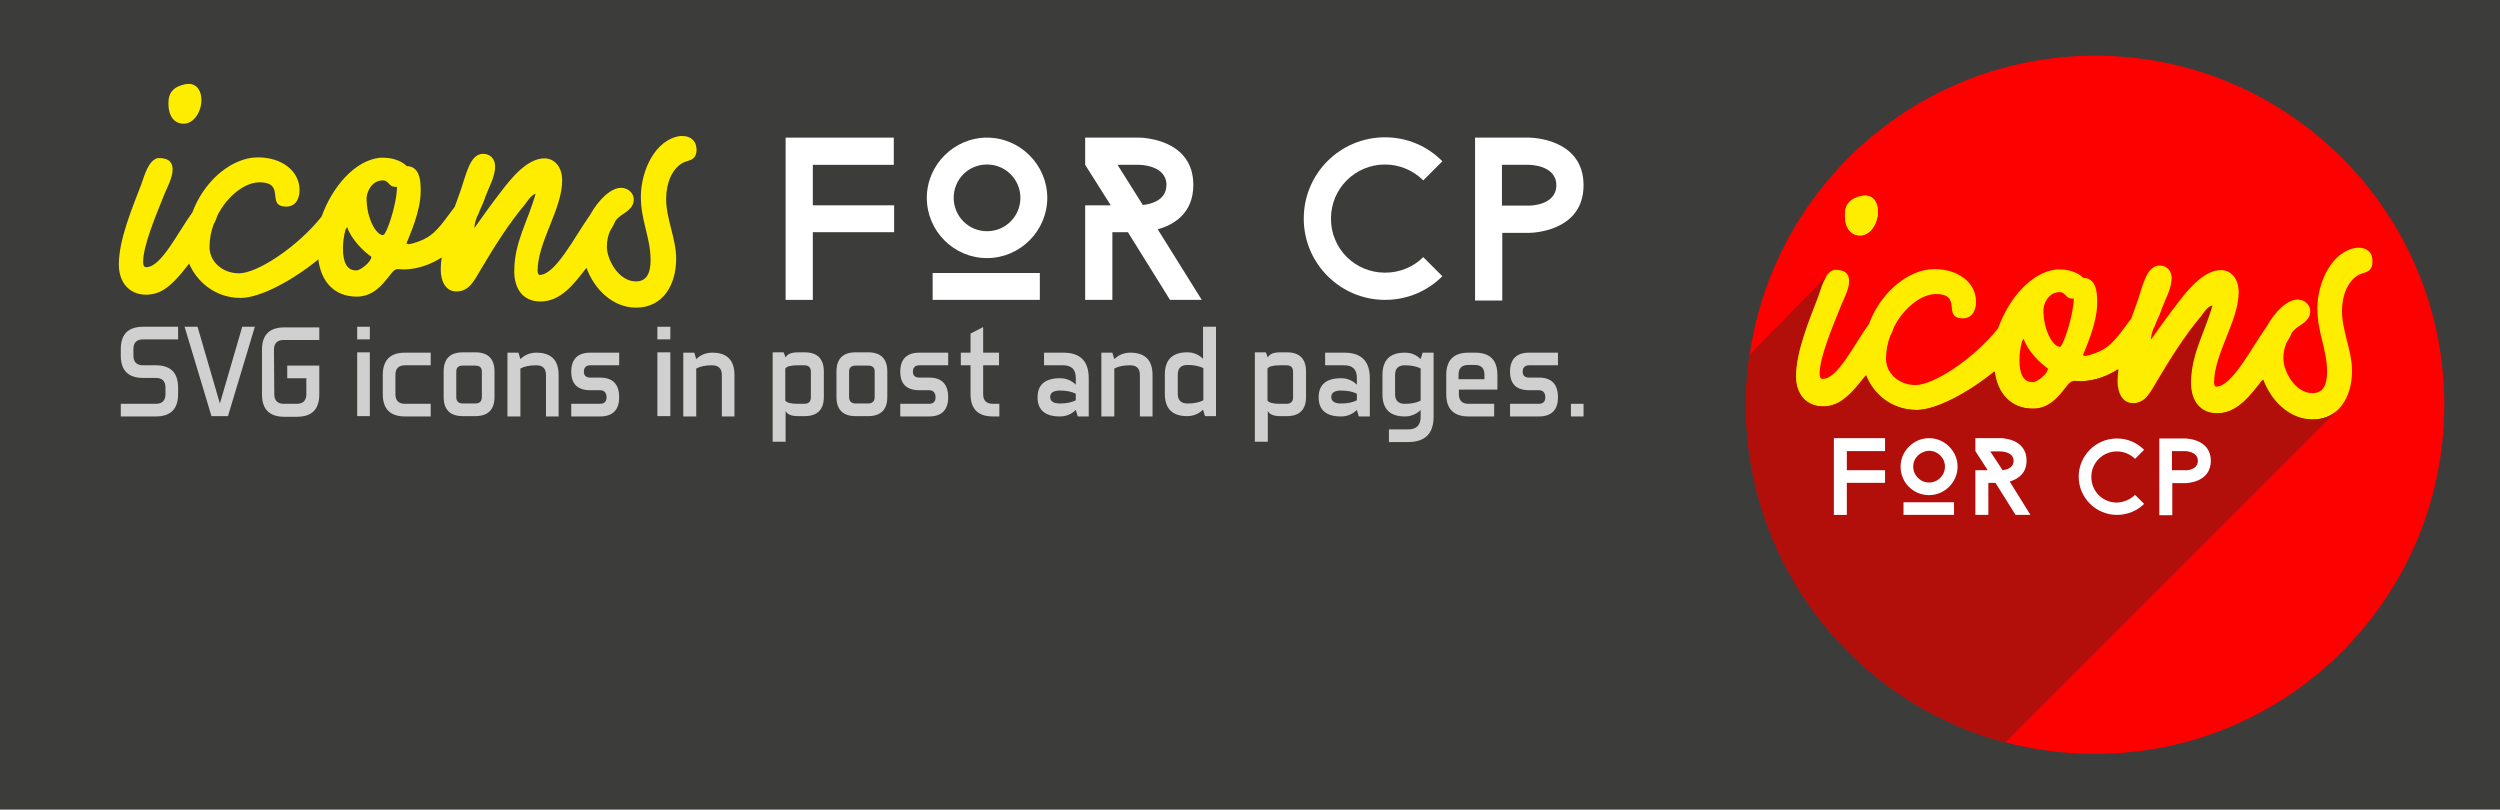
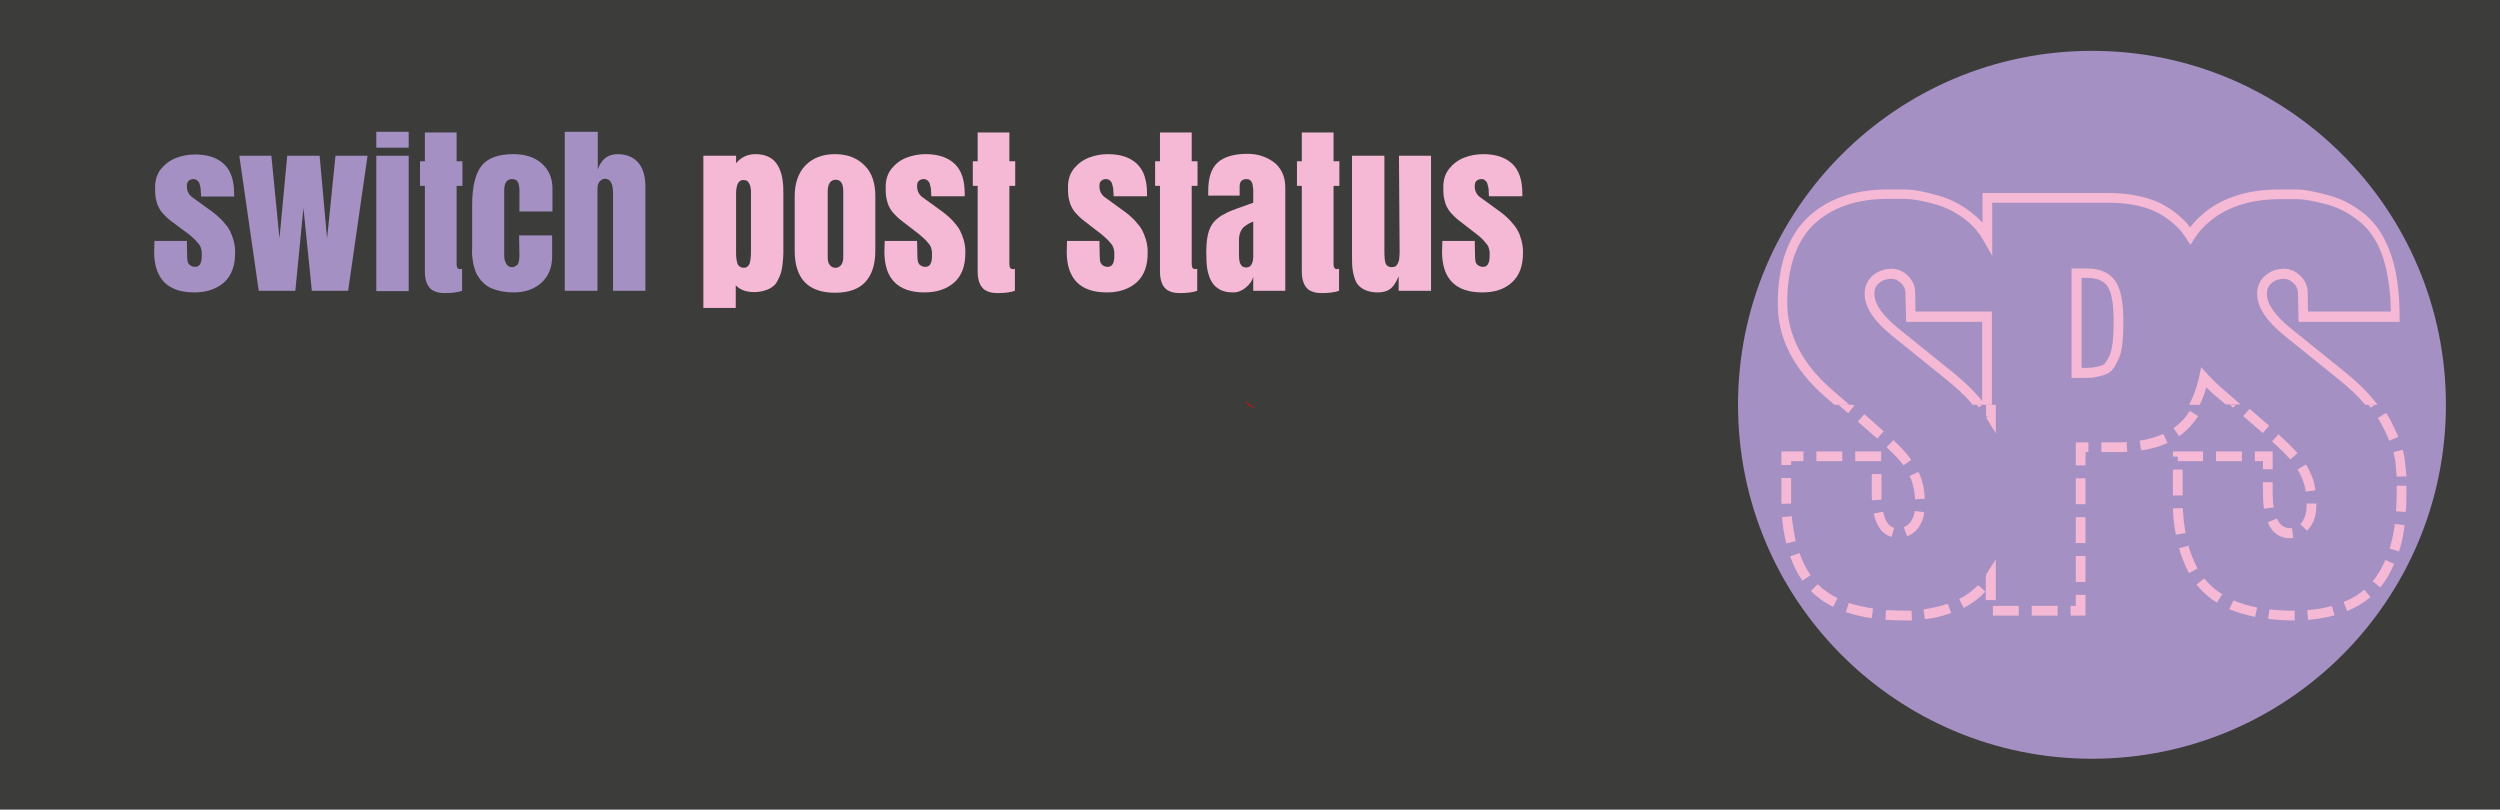
<svg xmlns="http://www.w3.org/2000/svg" version="1.1" id="Livello_1" x="0px" y="0px" viewBox="0 0 772 250" style="enable-background:new 0 0 772 250;" xml:space="preserve">
  <style type="text/css">
	.st0{fill:#3C3C3B;}
- 	.st1{fill:#FD0000;}
- 	.st2{fill:#FFED00;}
- 	.st3{fill:none;}
- 	.st4{fill:#B20F0B;}
- 	.st5{fill:#FFFFFF;}
- 	.st6{fill:#D0D0D0;}
+ 	.st1{fill:none;}
+ 	.st2{fill:#FD0000;}
+ 	.st3{fill:#A590C3;}
+ 	.st4{fill:#F5B9D5;}
</style>
-   <rect class="st0" width="772" height="250" />
-   <circle class="st1" cx="647" cy="125" r="107.8" />
+   <rect y="0" class="st0" width="772" height="250" />
+   <path class="st1" d="M638.8,118.7l1.6-1.1C639.8,117.6,639.3,118.1,638.8,118.7z" />
+   <path class="st2" d="M587.6,117.8l-3.1-2.4C585.3,116.4,586.3,117.2,587.6,117.8z" />
+   <circle class="st3" cx="646" cy="125" r="109.3" />
+   <path class="st1" d="M385.2,125.6l1.6-1.1C386.3,124.5,385.8,125,385.2,125.6z" />
+   <path class="st2" d="M387.5,126.2l-3.1-2.5C385.2,124.8,386.4,125.8,387.5,126.2z" />
  <g>
-     <path class="st2" d="M574.4,72.7c3.3,0,5.5-3.9,5.5-7.3c0-2.6-1.2-5-4-5c-0.2,0-0.7,0.1-1,0.1c-3.6,0.8-5.2,2.5-5.2,6   C569.7,70.2,571.4,72.7,574.4,72.7z" />
-     <path class="st2" d="M728.4,76.5c-0.1,0-0.3,0-0.6,0c-7.7,1-12.2,10.6-12.2,18.8c0,7.4,3,12.6,3,19.5c0,3.7-1,6.6-4.5,6.6   c-5.5,0-9-6.9-9-10.7c0-1.7,0.3-3.2,0.9-4.7c0.7-1.2,1.3-2.2,1.7-3.2c0.3-0.5,0.8-1,1.3-1.4c1.4-1.2,4.4-2.3,4.4-5.3   c0-2.2-2-3.6-3.9-3.6c-3.2,0-7,3.7-9.6,8.4c-5,7.1-10.7,18.5-15.6,18.5c-0.3,0-0.6-0.6-0.6-1.2c0-9,7.6-19.1,7.6-28   c0-4.1-2.3-6.8-5.5-6.8c-5.3,0-10.3,6.2-13.4,10.3c-2.8,3.6-5.5,7.4-8.2,11.2c0-0.9,0.3-2.2,0.8-3.5c0.5-0.8,0.7-1.5,0.8-1.8   c0.7-1.5,1.4-3.1,1.8-4.4c0.9-2.5,3-6.1,3-9.3c0-2.6-1.8-3.9-3.7-3.9c-4.3,0-5.3,6.9-7.3,12.3c-0.5,1.3-0.9,2.6-1.5,4.1   c-2.4,3-5.3,7.9-9,9.7c-0.3,0.3-3.9,1.8-5.3,1.8c-0.2,0-0.3-0.1-0.6-0.2c1-2.6,4.4-9.9,4.4-16.1c0-2,0.2-7.8-4.3-7.8   c0,0-2.2-2.6-7.4-2.6c-0.2,0-0.7,0-0.9,0c-7.8,0.9-14.7,9-18,18.2c-7.4,9.3-19.8,17.5-25.5,17.5c-5.1,0-9.1-3.6-9.1-8.1   c0-2.5,0.5-5,1.3-7.1c0.6-1,0.9-2,1.2-2.8c3.1-6,8.5-10.1,12.9-10.1c8.4,0,1.8,7.5,8.3,7.5c2.8,0,4.1-2.3,4.1-5.1   c0-6-5.6-10.1-12.8-10.1c-0.6,0-1.2,0.1-1.8,0.1c-7.6,1-15.1,7.8-18.5,16.9c-4.4,6-9.6,16.9-14.2,16.9c-0.8,0-1-0.6-1-1.6   c0-5.1,3.9-14.3,6.8-21.5c0.7-1.6,2.3-4.7,2.3-7c0-3-2-3.6-4.5-3.6c-3,0.7-4.1,5.2-5.2,8.2c-2.8,7.3-6.9,17-6.9,24.7   c0,5.6,3.3,9.3,8.4,9.3c4,0,6.5-2,8.9-4.4c1.3-1.3,2.8-3.1,4.4-5.2c2.1,5.5,7.6,10.7,15.7,10.7c6.1,0,16.2-5.5,24-11.9   c0.8,6.6,4.7,11.5,11.9,11.5c7.6,0,10.3-8.5,12.4-8.5c0.6,0,1.5,0.1,2.3,0.1c4.3-0.1,8.2-1.6,11.5-3.7c-0.2,1.3-0.3,2.5-0.3,3.7   c0,3.9,1.7,6.8,4.8,6.8c4,0,5.5-3.3,7.7-7c4.4-7.4,8.5-13.9,13.6-20c0.9-1.2,1.7-2.6,3.2-3.2c-2.3,8.4-6.6,14.9-6.6,24   c0,5.3,2.6,9.3,8.1,9.3c6.5,0,10.6-5.8,14.2-10.4c2.4,6.6,8.1,12.3,15.3,12.3c8.3,0,12.4-7,12.4-15.1c0-6.2-3.1-12.4-3.1-18.4   c0-5,1.8-9.3,5.1-11.2c1.7-0.9,4.3-0.6,4.3-4.1C732.7,77.7,730.7,76.5,728.4,76.5z M627.9,118c-0.1,0-0.2,0-0.3,0   c-3.1,0-4-3.2-4-6.7c0-2.1,0.3-4.1,0.8-5.9c0.1-0.2,0.3-0.5,0.5-0.8c1.2,3.7,5,7.5,7.5,9.2C632.3,115.6,629,117.9,627.9,118z    M636.1,107.1c-2.2,0-5.1-5.2-5.1-11.4c0-1.4,1.2-5.5,5.1-5.5c0.1,0,0.1,0,0.2,0c1.5,0.2,1.7,2,3.5,2c0.1,0,0.2,0,0.6,0   C640.2,97.9,637,107.1,636.1,107.1z" />
+     <g>
+       <path class="st4" d="M615.1,96.2h-23.6l-0.1-6.2c-0.1-1.8-0.8-3.5-2.3-4.9c-1.5-1.4-3.1-2.1-5-2.1c-2.2,0-4.2,0.7-5.8,2.1    c-1.6,1.4-2.5,3.3-2.5,5.6c0,4.1,2.8,8.4,8.5,13l17.1,13.8c2.7,2.2,5.1,4.4,7.1,6.7c0.2,0.3,0.5,0.6,0.7,0.8h5.9V96.2z     M610.7,122.2c-2.1-2.4-4.6-4.7-7.4-7l-17.1-13.8c-4.9-4-7.4-7.5-7.4-10.7c0-1.4,0.5-2.5,1.5-3.3c1-0.9,2.3-1.3,3.8-1.3    c1,0,2,0.4,2.9,1.3c0.9,0.8,1.3,1.8,1.4,2.8l0.2,9.2h23.5v24.5C611.6,123.2,611.2,122.7,610.7,122.2z" />
+       <path class="st4" d="M681.7,115.6l-2-2.2l-0.6,2.9c-0.7,3.2-1.7,6.1-3.1,8.7h3.3c0.8-1.7,1.5-3.5,2-5.4c1,1,2.1,2.1,3.3,3l2.7,2.3    h4.6l-5.3-4.6C684.8,118.8,683.2,117.2,681.7,115.6z" />
+       <path class="st4" d="M563.8,122.7l2.7,2.3h4.6l-5.3-4.6c-9.2-7.9-13.9-17-13.9-26.9c0-10.8,2.8-19,8.2-24.2    c5.5-5.2,13.2-7.9,22.9-7.9h5c2.5,0,5.7,0.6,9.7,1.7c3.9,1.1,7.4,3.1,10.4,5.7c1.6,1.4,3.1,3.2,4.3,5.3l2.8,4.9V62.6h35.7    c4.7,0,8.9,0.6,12.4,1.8c3.4,1.2,6.5,3.2,9.2,5.9c0.9,0.9,1.8,2,2.6,3.3l1.3,2l1.3-2c1-1.6,2.2-3,3.5-4.2    c5.5-5.2,13.2-7.9,22.9-7.9h5c2.5,0,5.7,0.6,9.7,1.7c3.9,1.1,7.4,3.1,10.4,5.7c3,2.6,5.3,6.3,6.8,11c1.4,4.5,2.2,10,2.3,16.3    h-25.6l-0.1-6.2c-0.1-1.8-0.8-3.5-2.3-4.9c-1.5-1.4-3.1-2.1-5-2.1c-2.2,0-4.2,0.7-5.8,2.1c-1.6,1.4-2.5,3.3-2.5,5.6    c0,4.1,2.8,8.4,8.5,13l17.1,13.8c2.7,2.2,5.1,4.4,7.1,6.7c0.3,0.3,0.5,0.6,0.7,0.8h3.8c-0.7-0.9-1.5-1.9-2.3-2.8    c-2.1-2.4-4.6-4.7-7.4-7l-17.1-13.8c-4.9-4-7.4-7.5-7.4-10.7c0-1.4,0.5-2.5,1.5-3.3c1-0.9,2.3-1.3,3.8-1.3c1,0,2,0.4,2.9,1.3    c0.9,0.8,1.3,1.8,1.4,2.8l0.2,9.2H741v-1.5c0-7.3-0.8-13.6-2.5-18.8c-1.7-5.2-4.3-9.4-7.6-12.4c-3.4-2.9-7.2-5.1-11.5-6.3    c-4.2-1.2-7.8-1.9-10.5-1.9h-5c-10.5,0-18.9,2.9-24.9,8.7c-1,0.9-1.8,1.9-2.7,3c-0.5-0.7-1.1-1.4-1.7-2c-3-3-6.5-5.3-10.3-6.6    c-3.8-1.3-8.3-2-13.4-2h-38.7v9.2c-0.7-0.8-1.4-1.5-2.1-2.1c-3.4-2.9-7.2-5.1-11.5-6.3c-4.2-1.2-7.8-1.9-10.5-1.9h-5    c-10.5,0-18.9,2.9-24.9,8.7c-6.1,5.8-9.2,14.7-9.2,26.3C548.8,104.3,553.9,114.1,563.8,122.7z" />
+       <path class="st4" d="M649.4,115.9c1.4-0.4,2.4-1,3.1-2c0.6-0.8,1.1-1.7,1.7-3c0.6-1.3,1-2.9,1.2-4.9v0c0.2-1.9,0.3-4.1,0.3-6.7    c0-6-0.8-10.1-2.5-12.5c-1.8-2.6-4.7-3.9-8.9-3.9h-4.6v33.8h3.1c1.6,0,2.7,0,3.6-0.1C647.3,116.4,648.3,116.2,649.4,115.9z     M642.9,113.6h-0.1V85.8h1.6c3.1,0,5.2,0.9,6.4,2.6c1.3,1.9,1.9,5.6,1.9,10.9c0,2.5-0.1,4.7-0.3,6.4c-0.2,1.6-0.5,3-0.9,4    c-0.5,1-1,1.9-1.4,2.4c-0.3,0.4-0.8,0.7-1.5,0.9c-1,0.3-1.8,0.4-2.5,0.5C645.4,113.6,644.3,113.6,642.9,113.6z" />
+     </g>
+     <g>
+       <polygon class="st4" points="689.6,125.9 690.4,125 688.6,125   " />
+       <path class="st4" d="M553.1,153.4v-5.8h-3v5.8c0,0.7,0,1.5,0,2.2l3-0.1C553.1,154.8,553.1,154.1,553.1,153.4z" />
+       <path class="st4" d="M612.1,125h-1.7c0.2,0.3,0.5,0.5,0.7,0.8L612.1,125z" />
+       <polygon class="st4" points="553.1,143.6 553.1,142.4 556.9,142.4 556.9,139.4 550.1,139.4 550.1,143.6   " />
+       <rect x="684.3" y="139.4" class="st4" width="8" height="3" />
+       <path class="st4" d="M553.3,159.4l-3,0.3c0.2,2.9,0.7,5.6,1.3,8.1l2.9-0.7C554,164.7,553.6,162.2,553.3,159.4z" />
+       <path class="st4" d="M552.8,171.8c1,2.8,2.2,5.3,3.8,7.5l2.5-1.7c-1.4-2-2.5-4.2-3.4-6.8L552.8,171.8z" />
+       <path class="st4" d="M591.3,157.8c-0.2,1.4-0.7,2.6-1.4,3.5c-0.6,0.7-1.2,1.2-2,1.5l1,2.8c1.3-0.5,2.5-1.3,3.4-2.5    c1-1.3,1.7-3,1.9-4.9L591.3,157.8z" />
+       <path class="st4" d="M570,189c2.4,0.8,5.1,1.5,8,1.9l0.4-3c-2.7-0.4-5.3-1-7.5-1.7L570,189z" />
+       <path class="st4" d="M582.4,188.4l-0.2,3c1.8,0.1,3.8,0.2,5.8,0.2c0.8,0,1.6,0,2.4,0l-0.1-3C587.6,188.6,584.8,188.5,582.4,188.4z    " />
+       <path class="st4" d="M584.9,163c-1.7-0.5-2.8-2.1-3.4-5l-2.9,0.6c0.9,4,2.7,6.4,5.5,7.2L584.9,163z" />
+       <rect x="560.9" y="139.4" class="st4" width="8" height="3" />
+       <path class="st4" d="M559.2,182.5c1.9,1.9,4.2,3.6,6.9,4.9l1.3-2.7c-2.4-1.2-4.4-2.6-6.1-4.3L559.2,182.5z" />
+       <polygon class="st4" points="570.7,127.6 572.6,125.3 572.3,125 567.7,125   " />
+       <polygon class="st4" points="701.8,144.9 701.8,139.4 696.3,139.4 696.3,142.4 698.8,142.4 698.8,144.9   " />
+       <polygon class="st4" points="680.3,142.4 680.3,139.4 671,139.4 671,141 672.5,141 672.5,142.4   " />
+       <path class="st4" d="M707,141.6l0.2,0.3l2.3-2l-0.3-0.3c-1.3-1.4-3.2-3.3-5.6-5.5l-2,2.2C704,138.5,705.8,140.2,707,141.6z" />
+       <rect x="695.2" y="126" transform="matrix(0.6547 -0.7559 0.7559 0.6547 142.3097 571.5065)" class="st4" width="3" height="8" />
+       <path class="st4" d="M740.1,147.2l3-0.1c-0.1-1.1-0.2-2.8-0.5-5c-0.1-1.1-0.4-2.2-0.6-3.2l-2.9,0.7c0.2,0.9,0.4,1.9,0.6,2.9    C739.9,144.5,740,146.1,740.1,147.2z" />
+       <path class="st4" d="M736.8,127.5l-2.5,1.6c0.3,0.6,0.7,1.1,1,1.7c1,1.9,1.9,3.7,2.5,5.3l2.8-1.2c-0.7-1.7-1.6-3.5-2.6-5.5    C737.6,128.7,737.2,128.1,736.8,127.5z" />
+       <polygon class="st4" points="580.9,142.4 580.9,139.4 572.9,139.4 572.9,142.4 579.4,142.4   " />
+       <path class="st4" d="M584.7,135.9l-2.1,2.2c1.4,1.4,2.6,2.6,3.5,3.5c0.6,0.7,1.2,1.4,1.7,2.1l2.4-1.7c-0.6-0.8-1.2-1.6-1.9-2.4    C587.4,138.6,586.2,137.3,584.7,135.9z" />
+       <path class="st4" d="M581,154.3c0-0.6,0-1.3,0-1.9v-6h-3v6c0,0.7,0,1.4,0.1,2.1L581,154.3z" />
+       <path class="st4" d="M678.8,128.5l-2.6-1.6c-1.3,2.1-3,3.9-5,5.3l1.7,2.5C675.3,133,677.2,130.9,678.8,128.5z" />
+       <path class="st4" d="M578.9,130.7l-3.2-2.8l-2,2.3l3.2,2.8c1,0.9,1.9,1.7,2.8,2.4l2-2.2C580.8,132.4,579.9,131.6,578.9,130.7z" />
+       <path class="st4" d="M591.4,154.2l3-0.2c-0.2-2.8-0.6-5.2-1.5-7.2c-0.1-0.4-0.3-0.7-0.5-1.1l-2.7,1.3c0.1,0.3,0.3,0.6,0.4,0.9    C590.8,149.6,591.2,151.7,591.4,154.2z" />
+       <polygon class="st4" points="616.3,133.8 616.3,125 613.3,125 613.3,128.5 614,128.5 613.3,128.9   " />
+       <path class="st4" d="M733.3,125h-2c0.3,0.3,0.5,0.6,0.8,0.9L733.3,125z" />
+       <path class="st4" d="M707.1,166.2c0.3,0,0.7,0,1-0.1l-0.3-3c-0.2,0-0.4,0-0.6,0c-1.9,0-3.2-1-4.1-3l-2.8,1.2    C701.9,165.3,704.9,166.2,707.1,166.2z" />
+       <path class="st4" d="M700.4,191.1c2.5,0.3,5.3,0.5,8.2,0.5l0-3c-2.8,0-5.4-0.2-7.8-0.4L700.4,191.1z" />
+       <path class="st4" d="M701.8,152.3v-3.4h-3v3.4c0,1.7,0.1,3.3,0.3,4.8l3-0.4C701.9,155.4,701.8,154,701.8,152.3z" />
+       <path class="st4" d="M712,151.8l3-0.4c-0.2-1.7-0.6-3.2-1.2-4.6c-0.5-1.2-1.1-2.3-1.7-3.4l-2.6,1.6c0.6,1,1.1,2,1.5,3    C711.4,149,711.8,150.3,712,151.8z" />
+       <path class="st4" d="M680.7,178.6l-2.4,1.9c0.4,0.6,0.9,1.1,1.4,1.6c1.4,1.5,3.1,2.9,4.9,4l1.6-2.6c-1.6-1-3.1-2.2-4.3-3.5    C681.5,179.6,681.1,179.1,680.7,178.6z" />
+       <path class="st4" d="M688.4,188.1c2.4,1,5,1.8,8,2.4l0.6-2.9c-2.7-0.5-5.2-1.3-7.3-2.2L688.4,188.1z" />
+       <path class="st4" d="M736.3,173.6c-1,2.2-2.2,4.2-3.6,5.9l2.3,1.9c1.6-1.9,2.9-4.1,4-6.6c0.1-0.2,0.2-0.4,0.3-0.7l-2.8-1.2    C736.5,173.1,736.4,173.4,736.3,173.6z" />
+       <path class="st4" d="M739.3,163.4c-0.3,2-0.8,4-1.4,6l2.9,0.9c0.7-2.1,1.2-4.2,1.5-6.4c0.1-0.5,0.2-1.1,0.2-1.7l-3-0.4    C739.5,162.3,739.4,162.8,739.3,163.4z" />
+       <path class="st4" d="M675.8,168.5l-2.9,0.8c0.8,2.8,1.8,5.4,3.1,7.7l2.6-1.5C677.5,173.4,676.5,171.1,675.8,168.5z" />
+       <path class="st4" d="M740.1,150c0,0.4,0,0.9,0,1.4c0,2.3-0.1,4.4-0.2,6.5l3,0.2c0.2-2.1,0.2-4.4,0.2-6.7c0-0.5,0-1,0-1.4    L740.1,150z" />
+       <path class="st4" d="M715.3,155.9l0-0.4l-3,0l0,0.4c0,2.3-0.5,4.1-1.5,5.4c-0.1,0.2-0.3,0.4-0.5,0.5l2.1,2.1    c0.2-0.3,0.5-0.5,0.7-0.8C714.6,161.3,715.3,158.9,715.3,155.9z" />
+       <path class="st4" d="M712.5,188.4l0.2,3c2.9-0.2,5.7-0.7,8.2-1.4l-0.8-2.9C717.8,187.8,715.2,188.2,712.5,188.4z" />
+       <path class="st4" d="M723.7,185.9l1.1,2.8c2.8-1.2,5.2-2.6,7.2-4.3l-1.9-2.3C728.4,183.6,726.2,184.9,723.7,185.9z" />
+       <path class="st4" d="M667.8,134.1c-2.1,0.9-4.5,1.6-7.1,2l0.5,3c2.9-0.4,5.6-1.2,7.9-2.2l0.2-0.1l-1.2-2.7L667.8,134.1z" />
+       <rect x="627.4" y="187.1" class="st4" width="8" height="3" />
+       <rect x="615.4" y="187.1" class="st4" width="8" height="3" />
+       <polygon class="st4" points="641,187.1 639.4,187.1 639.4,190.1 644,190.1 644,183.7 641,183.7   " />
+       <path class="st4" d="M674,156.9l-3,0.1c0.1,2.9,0.4,5.6,0.9,8.1l3-0.5C674.5,162.3,674.2,159.7,674,156.9z" />
+       <path class="st4" d="M613.3,185.3h3v-12.6l-2.8,4.4c-0.1,0.2-0.2,0.3-0.3,0.5l0.5,0.3h-0.5V185.3z" />
+       <rect x="641" y="171.7" class="st4" width="3" height="8" />
+       <path class="st4" d="M609.9,181.6c-1.4,1.3-3,2.4-4.9,3.4l1.4,2.7c2.1-1.1,4-2.4,5.5-3.8c0.4-0.4,0.8-0.8,1.2-1.2l-2.2-2    C610.6,180.9,610.2,181.2,609.9,181.6z" />
+       <rect x="641" y="159.7" class="st4" width="3" height="8" />
+       <path class="st4" d="M600.9,186.6c-2.1,0.7-4.4,1.2-6.9,1.6l0.4,3c2.7-0.3,5.2-0.9,7.5-1.7c0.2-0.1,0.4-0.1,0.6-0.2l-1-2.8    C601.3,186.5,601.1,186.6,600.9,186.6z" />
+       <rect x="671" y="145" class="st4" width="3" height="8" />
+       <path class="st4" d="M653.9,136.6h-5v3h5c1,0,2.1,0,3-0.1l-0.2-3C655.9,136.6,654.9,136.6,653.9,136.6z" />
+       <rect x="641" y="147.7" class="st4" width="3" height="8" />
+       <polygon class="st4" points="641,143.7 644,143.7 644,139.6 644.9,139.6 644.9,136.6 641,136.6   " />
+     </g>
  </g>
  <g>
-     <path class="st2" d="M56.7,38.2c3.3,0,5.5-3.9,5.5-7.3c0-2.6-1.2-5-4-5c-0.2,0-0.7,0.1-1,0.1c-3.6,0.8-5.2,2.5-5.2,6   C52,35.7,53.7,38.2,56.7,38.2z" />
-     <path class="st2" d="M210.7,42c-0.1,0-0.3,0-0.6,0c-7.7,1-12.2,10.6-12.2,18.8c0,7.4,3,12.6,3,19.5c0,3.7-1,6.6-4.5,6.6   c-5.5,0-9-6.9-9-10.7c0-1.7,0.3-3.2,0.9-4.7c0.7-1.2,1.3-2.2,1.7-3.2c0.3-0.5,0.8-1,1.3-1.4c1.4-1.2,4.4-2.3,4.4-5.3   c0-2.2-2-3.6-3.9-3.6c-3.2,0-7,3.7-9.6,8.4c-5,7.1-10.7,18.5-15.6,18.5c-0.3,0-0.6-0.6-0.6-1.2c0-9,7.6-19.1,7.6-28   c0-4.1-2.3-6.8-5.5-6.8c-5.3,0-10.3,6.2-13.4,10.3c-2.8,3.6-5.5,7.4-8.2,11.2c0-0.9,0.3-2.2,0.8-3.5c0.5-0.8,0.7-1.5,0.8-1.8   c0.7-1.5,1.4-3.1,1.8-4.4c0.9-2.5,3-6.1,3-9.3c0-2.6-1.8-3.9-3.7-3.9c-4.3,0-5.3,6.9-7.3,12.3c-0.5,1.3-0.9,2.6-1.5,4.1   c-2.4,3-5.3,7.9-9,9.7c-0.3,0.3-3.9,1.8-5.3,1.8c-0.2,0-0.3-0.1-0.6-0.2c1-2.6,4.4-9.9,4.4-16.1c0-2,0.2-7.8-4.3-7.8   c0,0-2.2-2.6-7.4-2.6c-0.2,0-0.7,0-0.9,0c-7.8,0.9-14.7,9-18,18.2c-7.4,9.3-19.8,17.5-25.5,17.5c-5.1,0-9.1-3.6-9.1-8.1   c0-2.5,0.5-5,1.3-7.1c0.6-1,0.9-2,1.2-2.8c3.1-6,8.5-10.1,12.9-10.1c8.4,0,1.8,7.5,8.3,7.5c2.8,0,4.1-2.3,4.1-5.1   c0-6-5.6-10.1-12.8-10.1c-0.6,0-1.2,0.1-1.8,0.1c-7.6,1-15.1,7.8-18.5,16.9c-4.4,6-9.6,16.9-14.2,16.9c-0.8,0-1-0.6-1-1.6   c0-5.1,3.9-14.3,6.8-21.5c0.7-1.6,2.3-4.7,2.3-7c0-3-2-3.6-4.5-3.6c-3,0.7-4.1,5.2-5.2,8.2c-2.8,7.3-6.9,17-6.9,24.7   c0,5.6,3.3,9.3,8.4,9.3c4,0,6.5-2,8.9-4.4c1.3-1.3,2.8-3.1,4.4-5.2C60.7,86.8,66.3,92,74.3,92c6.1,0,16.2-5.5,24-11.9   c0.8,6.6,4.7,11.5,11.9,11.5c7.6,0,10.3-8.5,12.4-8.5c0.6,0,1.5,0.1,2.3,0.1c4.3-0.1,8.2-1.6,11.5-3.7c-0.2,1.3-0.3,2.5-0.3,3.7   c0,3.9,1.7,6.8,4.8,6.8c4,0,5.5-3.3,7.7-7c4.4-7.4,8.5-13.9,13.6-20c0.9-1.2,1.7-2.6,3.2-3.2c-2.3,8.4-6.6,14.9-6.6,24   c0,5.3,2.6,9.3,8.1,9.3c6.5,0,10.6-5.8,14.2-10.4c2.4,6.6,8.1,12.3,15.3,12.3c8.3,0,12.4-7,12.4-15.1c0-6.2-3.1-12.4-3.1-18.4   c0-5,1.8-9.3,5.1-11.2c1.7-0.9,4.3-0.6,4.3-4.1C215,43.2,213,42,210.7,42z M110.2,83.5c-0.1,0-0.2,0-0.3,0c-3.1,0-4-3.2-4-6.7   c0-2.1,0.3-4.1,0.8-5.9c0.1-0.2,0.3-0.5,0.5-0.8c1.2,3.7,5,7.5,7.5,9.2C114.5,81.1,111.3,83.4,110.2,83.5z M118.3,72.6   c-2.2,0-5.1-5.2-5.1-11.4c0-1.4,1.2-5.5,5.1-5.5c0.1,0,0.1,0,0.2,0c1.5,0.2,1.7,2,3.5,2c0.1,0,0.2,0,0.6,0   C122.5,63.4,119.3,72.6,118.3,72.6z" />
-   </g>
-   <path class="st3" d="M638.8,118.7l1.6-1.1C639.8,117.6,639.3,118.1,638.8,118.7z" />
-   <path class="st2" d="M574.4,72.7c3.3,0,5.5-3.9,5.5-7.3c0-2.6-1.2-5-4-5c-0.2,0-0.7,0.1-1,0.1c-3.6,0.8-5.2,2.5-5.2,6  C569.7,70.2,571.4,72.7,574.4,72.7z" />
-   <path class="st1" d="M587.6,117.8l-3.1-2.4C585.3,116.4,586.3,117.2,587.6,117.8z" />
-   <g>
-     <path class="st4" d="M723.5,125L723.5,125L723.5,125z" />
-     <path class="st4" d="M721.3,127.2c-1.9,1.4-4.2,2.3-7.1,2.3c-7.3,0-12.9-5.8-15.3-12.3c-3.6,4.6-7.7,10.4-14.2,10.4   c-5.4,0-8.1-4-8.1-9.3c0-9.1,4.3-15.6,6.6-24c-1.5,0.6-2.3,2.1-3.2,3.2c-5.1,6.1-9.2,12.7-13.6,20c-2.2,3.7-3.7,7-7.7,7   c-3.1,0-4.8-2.9-4.8-6.8c0-1.2,0.1-2.4,0.3-3.7c-3.3,2.1-7.3,3.6-11.5,3.7c-0.8,0-1.7-0.1-2.3-0.1l-1.6,1.1   c-2,2.3-4.9,7.5-10.9,7.5c-7.1,0-11.1-5-11.9-11.5c-7.7,6.3-17.9,11.9-24,11.9c-8.1,0-13.6-5.2-15.7-10.7c-1.6,2.1-3.1,3.9-4.4,5.2   c-2.4,2.4-4.8,4.4-8.9,4.4c-5.1,0-8.4-3.7-8.4-9.3c0-7.6,4.1-17.4,6.9-24.7c0.7-2.1,1.5-5,3-6.7l-24.3,24.8   c-0.7,5.1-1.1,10.2-1.1,15.5c0,49.9,34,92,80.1,104.2l56.2-56.2l4.9-4.9L721.3,127.2z" />
-   </g>
-   <g>
-     <path class="st5" d="M570.3,139.3v5.9h11.8v3.9h-11.8v9.9h-4v-23.7h15.8v4L570.3,139.3L570.3,139.3z" />
-     <path class="st5" d="M586.9,144.1c0-4.8,4-8.8,8.8-8.8s8.8,4,8.8,8.8s-4,8.8-8.8,8.8C590.8,152.9,586.9,149,586.9,144.1z    M603.4,159h-15.6v-3.9h15.6V159z M590.8,144.1c0,2.7,2.2,4.9,4.9,4.9s4.9-2.2,4.9-4.9s-2.2-4.9-4.9-4.9   C593,139.3,590.8,141.4,590.8,144.1z" />
-     <path class="st5" d="M622.4,159l-6.2-9.9H614v9.9h-4v-13.8h3.8l-3.8-5.9v-4h7.9c0,0,7.9,0,7.9,6.9c0,4.2-2.9,5.8-5.2,6.5L627,159   H622.4z M618.4,145.2c1-0.1,3.4-0.6,3.4-2.9c0-2.9-4-2.9-4-2.9h-3.2L618.4,145.2z" />
-     <path class="st5" d="M659.3,152.8l2.8,2.8c-2.1,2.1-5.1,3.4-8.4,3.4c-6.5,0-11.8-5.3-11.8-11.8s5.3-11.8,11.8-11.8   c3.3,0,6.2,1.3,8.4,3.5l-2.8,2.8c-1.4-1.4-3.4-2.3-5.6-2.3c-4.4,0-7.9,3.5-7.9,7.9s3.5,7.9,7.9,7.9   C655.9,155.1,657.9,154.2,659.3,152.8z" />
-     <path class="st5" d="M682.7,142.3c0,6.9-7.9,6.9-7.9,6.9h-4v9.9h-4v-23.7h7.9C674.8,135.4,682.7,135.4,682.7,142.3z M678.7,142.3   c0-3-4-3-4-3h-4v5.9h4C674.8,145.3,678.7,145.3,678.7,142.3z" />
-   </g>
-   <g>
-     <path class="st5" d="M251,50.9v12.5h25.1v8.3H251v20.9h-8.4V42.5H276v8.4H251z" />
-     <path class="st5" d="M286.2,61.1c0-10.2,8.4-18.6,18.6-18.6s18.6,8.4,18.6,18.6s-8.4,18.6-18.6,18.6   C294.5,79.7,286.2,71.3,286.2,61.1z M321.1,92.6H288v-8.3h33.1V92.6z M294.5,61.1c0,5.7,4.6,10.3,10.3,10.3   c5.7,0,10.3-4.6,10.3-10.3s-4.6-10.3-10.3-10.3C299,50.8,294.5,55.4,294.5,61.1z" />
-     <path class="st5" d="M361.3,92.6l-13-20.9h-4.8v20.9h-8.4V63.4h7.9l-7.9-12.5v-8.4h16.7c0,0,16.7,0,16.7,14.6   c0,8.9-6.2,12.4-11,13.7l13.6,21.8C371.1,92.6,361.3,92.6,361.3,92.6z M352.9,63.3c2.2-0.2,7.3-1.3,7.3-6.2c0-6.2-8.4-6.2-8.4-6.2   h-6.7L352.9,63.3z" />
-     <path class="st5" d="M439.5,79.4l5.9,5.9c-4.5,4.5-10.7,7.3-17.7,7.3c-13.8,0-25.1-11.2-25.1-25.1s11.2-25.1,25.1-25.1   c6.9,0,13.2,2.8,17.7,7.4l-5.9,5.9c-3-3-7.2-4.9-11.8-4.9c-9.2,0-16.7,7.4-16.7,16.7s7.4,16.7,16.7,16.7   C432.3,84.2,436.5,82.4,439.5,79.4z" />
-     <path class="st5" d="M489,57.2c0,14.7-16.7,14.7-16.7,14.7h-8.4v20.9h-8.4V42.5h16.7C472.3,42.5,489,42.5,489,57.2z M480.6,57.2   c0-6.3-8.4-6.3-8.4-6.3h-8.4v12.6h8.4C472.3,63.5,480.6,63.5,480.6,57.2z" />
-   </g>
-   <g>
-     <path class="st6" d="M37.3,128.6v-3.9h10.8c2,0,3-1,3-3v-2c0-2-1-3-3-3h-3.9c-4.6,0-6.9-2.3-6.9-6.9v-2c0-4.6,2.3-6.9,6.9-6.9H55   v3.9H44.2c-2,0-3,1-3,3v2c0,2,1,3,3,3h3.9c4.6,0,6.9,2.3,6.9,6.9v2c0,4.6-2.3,6.9-6.9,6.9H37.3z" />
-     <path class="st6" d="M74.8,100.9h3.9l-8.3,27.6h-5.1L57,100.9h4l6.9,23.7L74.8,100.9z" />
-     <path class="st6" d="M84.7,121.7c0,2,1,3,3,3h3.9c2,0,3-1,3-3v-4.9h-5.9v-3.9h9.9v8.9c0,4.6-2.3,6.9-6.9,6.9h-3.9   c-4.6,0-6.9-2.3-6.9-6.9V108c0-4.6,2.3-6.9,6.9-6.9h10.8v3.9h-11c-2,0-3,1-3,3L84.7,121.7L84.7,121.7z" />
-     <path class="st6" d="M114.2,100.9v3.9h-3.9v-3.9H114.2z M114.2,108.8v19.7h-3.9v-19.7H114.2z" />
-     <path class="st6" d="M122.1,121.7c0,2,1,3,3,3h7.9v3.9h-7.9c-4.6,0-6.9-2.3-6.9-6.9v-5.9c0-4.6,2.3-6.9,6.9-6.9h7.9v3.9h-7.9   c-2,0-3,1-3,3V121.7z" />
-     <path class="st6" d="M152.7,122.6c0,3.9-2,5.9-5.9,5.9h-3.9c-3.9,0-5.9-2-5.9-5.9v-7.9c0-3.9,2-5.9,5.9-5.9h3.9   c3.9,0,5.9,2,5.9,5.9V122.6z M140.9,122.6c0,1.3,0.7,2,2,2h3.9c1.3,0,2-0.7,2-2v-7.9c0-1.2-0.7-1.8-2-1.8h-3.9c-1.3,0-2,0.6-2,1.8   V122.6z" />
-     <path class="st6" d="M160.6,128.6h-3.9v-19.7h3.4l0.6,2c1.3-1.3,3-2,4.9-2c4.6,0,6.9,2.3,6.9,6.9v12.8h-3.9v-12.8c0-2-1-3-3-3   s-3.6,0.3-4.9,1v14.8H160.6z" />
-     <path class="st6" d="M176.4,128.6v-3.9h8.9c1.3,0,2-0.7,2-2c0-1.4-0.7-2.2-2-2.2h-3c-3.9,0-5.9-1.9-5.9-5.7c0-3.9,2-5.9,5.9-5.9   h8.9v3.9h-8.9c-1.3,0-2,0.7-2,2c0,1.2,0.7,1.8,2,1.8h3c3.9,0,5.9,2,5.9,6.1c0,3.9-2,5.9-5.9,5.9H176.4z" />
-     <path class="st6" d="M207,100.9v3.9h-4v-3.9H207z M207,108.8v19.7h-4v-19.7H207z" />
-     <path class="st6" d="M214.9,128.6H211v-19.7h3.4l0.6,2c1.3-1.3,3-2,4.9-2c4.6,0,6.9,2.3,6.9,6.9v12.8h-3.9v-12.8c0-2-1-3-3-3   s-3.6,0.3-4.9,1v14.8H214.9z" />
-     <path class="st6" d="M242.5,136.4h-3.9v-27.6h3.4l0.6,1.6c0.5-1.1,1.8-1.6,3.9-1.6h2c3.9,0,5.9,2,5.9,5.9v7.9c0,3.9-2,5.9-5.9,5.9   h-2c-2.1,0-3.4-0.5-3.9-1.6v9.5H242.5z M246.4,112.8c-2.1,0-3.4,0.3-3.9,1v9.9c0.5,0.7,1.8,1,3.9,1h2c1.3,0,2-0.7,2-2v-7.9   c0-1.3-0.7-2-2-2H246.4z" />
-     <path class="st6" d="M274,122.6c0,3.9-2,5.9-5.9,5.9h-3.9c-3.9,0-5.9-2-5.9-5.9v-7.9c0-3.9,2-5.9,5.9-5.9h3.9c3.9,0,5.9,2,5.9,5.9   V122.6z M262.2,122.6c0,1.3,0.7,2,2,2h3.9c1.3,0,2-0.7,2-2v-7.9c0-1.2-0.7-1.8-2-1.8h-3.9c-1.3,0-2,0.6-2,1.8V122.6z" />
-     <path class="st6" d="M278,128.6v-3.9h8.9c1.3,0,2-0.7,2-2c0-1.4-0.7-2.2-2-2.2h-3c-3.9,0-5.9-1.9-5.9-5.7c0-3.9,2-5.9,5.9-5.9h8.9   v3.9h-8.9c-1.3,0-2,0.7-2,2c0,1.2,0.7,1.8,2,1.8h3c3.9,0,5.9,2,5.9,6.1c0,3.9-2,5.9-5.9,5.9H278z" />
-     <path class="st6" d="M303.6,121.7c0,2,1,3,3,3h2v3.9h-2c-4.6,0-6.9-2.3-6.9-6.9v-8.9h-3v-3.9h3V103l3.9-2v7.9h4.9v3.9h-4.9V121.7z" />
-     <path class="st6" d="M332.2,116.7c0-2.6-1.3-3.9-3.9-3.9h-5.9v-3.9h5.9c5.3,0,7.9,2.6,7.9,7.9v11.8h-3.4l-0.6-2c-1.3,1.3-3,2-4.9,2   c-4.6,0-6.9-2-6.9-5.9s2.3-5.9,6.9-5.9c2,0,3.6,0.7,4.9,2V116.7z M332.2,123.6v-2c-1.3-0.7-3-1-4.9-1c-2,0-3,0.7-3,2s1,2,3,2   C329.2,124.6,330.9,124.3,332.2,123.6z" />
-     <path class="st6" d="M344,128.6h-3.9v-19.7h3.4l0.6,2c1.3-1.3,3-2,4.9-2c4.6,0,6.9,2.3,6.9,6.9v12.8H352v-12.8c0-2-1-3-3-3   s-3.6,0.3-4.9,1v14.8H344z" />
-     <path class="st6" d="M371.6,100.9h3.9v27.6h-3.4l-0.6-2c-1.3,1.3-3,2-4.9,2c-4.6,0-6.9-2.3-6.9-6.9v-5.9c0-4.6,2.3-6.9,6.9-6.9   c2,0,3.6,0.7,4.9,2v-9.9H371.6z M371.6,123.6v-9.9c-1.3-0.7-3-1-4.9-1c-2,0-3,1-3,3v5.9c0,2,1,3,3,3S370.3,124.3,371.6,123.6z" />
-     <path class="st6" d="M391.4,136.4h-3.9v-27.6h3.4l0.6,1.6c0.5-1.1,1.8-1.6,3.9-1.6h2c3.9,0,5.9,2,5.9,5.9v7.9c0,3.9-2,5.9-5.9,5.9   h-2c-2.1,0-3.4-0.5-3.9-1.6v9.5H391.4z M395.3,112.8c-2.1,0-3.4,0.3-3.9,1v9.9c0.5,0.7,1.8,1,3.9,1h2c1.3,0,2-0.7,2-2v-7.9   c0-1.3-0.7-2-2-2H395.3z" />
-     <path class="st6" d="M419,116.7c0-2.6-1.3-3.9-3.9-3.9h-5.9v-3.9h5.9c5.3,0,7.9,2.6,7.9,7.9v11.8h-3.4l-0.6-2c-1.3,1.3-3,2-4.9,2   c-4.6,0-6.9-2-6.9-5.9s2.3-5.9,6.9-5.9c2,0,3.6,0.7,4.9,2V116.7z M419,123.6v-2c-1.3-0.7-3-1-4.9-1c-2,0-3,0.7-3,2s1,2,3,2   C416,124.6,417.7,124.3,419,123.6z" />
-     <path class="st6" d="M438.7,126.6c-1.3,1.3-3,2-4.9,2c-4.6,0-6.9-2.3-6.9-6.9v-5.9c0-4.6,2.3-6.9,6.9-6.9c2,0,3.6,0.7,4.9,2l0.6-2   h3.4v19.7c0,5.3-2.6,7.9-7.9,7.9h-5.9v-3.9h5.9c2.6,0,3.9-1.3,3.9-3.9V126.6z M433.8,112.8c-2,0-3,1-3,3v5.9c0,2,1,3,3,3   s3.6-0.3,4.9-1v-9.9C437.4,113.1,435.7,112.8,433.8,112.8z" />
-     <path class="st6" d="M450.5,120.3v1.4c0,2,1,3,3,3h7.9v3.9h-7.9c-4.6,0-6.9-2.3-6.9-6.9v-5.9c0-4.6,2.3-6.9,6.9-6.9h2   c4.6,0,6.9,2.3,6.9,6.9v4.5H450.5z M450.5,117.1h7.9v-1.4c0-2-1-3-3-3h-2c-2,0-3,1-3,3v1.4H450.5z" />
-     <path class="st6" d="M466.3,128.6v-3.9h8.9c1.3,0,2-0.7,2-2c0-1.4-0.7-2.2-2-2.2h-3c-3.9,0-5.9-1.9-5.9-5.7c0-3.9,2-5.9,5.9-5.9   h8.9v3.9h-8.9c-1.3,0-2,0.7-2,2c0,1.2,0.7,1.8,2,1.8h3c3.9,0,5.9,2,5.9,6.1c0,3.9-2,5.9-5.9,5.9H466.3z" />
-     <path class="st6" d="M485.1,128.6v-3.9h3.9v3.9H485.1z" />
+     <path class="st3" d="M62.1,60.6L62,59c0-0.4,0-0.7-0.1-1.1s-0.2-0.8-0.3-1.2c-0.1-0.4-0.4-0.7-0.7-1c-0.3-0.2-0.6-0.4-1.1-0.4   c-0.7,0-1.2,0.2-1.6,0.6c-0.4,0.4-0.5,0.9-0.5,1.6c0,1.5,0.6,2.7,1.8,3.5l6.2,4.5c1.2,0.9,2.3,1.9,3.2,2.9s1.6,1.9,2,2.7   s0.8,1.7,1.1,2.7c0.3,0.9,0.4,1.7,0.5,2.3s0.1,1.3,0.1,2c0,4-1.1,7-3.4,9.1c-2.3,2-5.3,3.1-9.2,3.1c-8.2,0-12.4-4.2-12.4-12.6   l0.1-3.3h10l0.1,4.9c0,0.7,0.1,1.2,0.2,1.7c0.2,0.4,0.4,0.7,0.7,0.9s0.5,0.3,0.8,0.4c0.2,0.1,0.5,0.1,0.8,0.1c1.3,0,2-1.1,2-3.3   c0-0.6,0-1,0-1.2c0-0.3-0.1-0.6-0.2-1.1s-0.3-0.9-0.6-1.3c-0.3-0.4-0.7-0.8-1.2-1.4c-0.5-0.5-1.2-1.1-1.9-1.7L53,68.4   c-1.2-0.9-2.1-1.8-2.8-2.6c-0.7-0.8-1.2-1.7-1.6-2.7c-0.3-0.9-0.5-1.8-0.6-2.5c-0.1-0.8-0.1-1.7-0.1-2.9c0-2.1,0.6-4,1.8-5.5   s2.8-2.7,4.6-3.4c1.8-0.7,3.8-1.1,5.9-1.1c3.9,0,6.9,1,9,3c2.1,2,3.1,5,3.1,9.2v0.8H62.1z" />
+     <path class="st3" d="M98.7,48.1l2.3,25.5l2.6-25.5h9.9l-6,41.7H96.3l-2.6-25.6l-2.5,25.6H79.9l-6-41.7h9.9l2.5,25.5l2.4-25.5H98.7z   " />
+     <path class="st3" d="M116.2,45.6v-4.9h10v4.9H116.2z M116.2,89.9V48.1h10v41.8H116.2z" />
+     <path class="st3" d="M131.3,40.9h9.7v8.9h1.8v7.6H141v23.5c0,0.4,0,0.6,0,0.8c0,0.2,0.1,0.4,0.1,0.7c0.1,0.2,0.2,0.4,0.3,0.5   c0.2,0.1,0.4,0.2,0.6,0.2c0.2,0,0.5,0,0.7-0.1v6.8c-1.4,0.5-3.2,0.7-5.3,0.7c-1.1,0-2-0.1-2.8-0.4c-0.8-0.3-1.4-0.6-1.8-1.1   c-0.4-0.4-0.8-1-1-1.6c-0.3-0.7-0.4-1.3-0.5-1.9s-0.1-1.2-0.1-2V57.4h-1.5v-7.6h1.5V40.9z" />
+     <path class="st3" d="M145.8,76.2V63.3c0-5.6,1-9.7,2.9-12.1s5.2-3.6,9.8-3.6c3.6,0,6.5,0.9,8.7,2.8c2.2,1.9,3.4,4.5,3.4,7.8v7.1   h-10.2v-6.6c0-1-0.2-1.9-0.5-2.5c-0.3-0.6-0.9-0.9-1.8-0.9c-1.6,0-2.4,1.2-2.4,3.5v20.2c0,0.9,0.2,1.6,0.6,2.4   c0.4,0.7,1,1.1,1.8,1.1c0.2,0,0.5,0,0.7-0.1s0.5-0.3,0.8-0.5c0.3-0.2,0.5-0.6,0.6-1.1s0.2-1.1,0.2-1.8l-0.1-6.3h10.2v6.5   c0,3.4-1.1,6.1-3.3,8.1s-5.1,3-8.6,3c-1.6,0-3.1-0.2-4.4-0.5c-1.3-0.3-2.4-0.7-3.3-1.2c-0.9-0.5-1.6-1.2-2.3-1.9   c-0.6-0.8-1.2-1.6-1.5-2.3c-0.4-0.8-0.6-1.7-0.9-2.7c-0.2-1-0.3-1.9-0.4-2.8S145.8,77.2,145.8,76.2z" />
+     <path class="st3" d="M174.4,89.9V40.7h10.2v11.6c1.1-3.1,3.1-4.7,6.1-4.7c2.6,0,4.7,0.8,6.3,2.5c1.5,1.7,2.3,4.2,2.3,7.6v32.1h-10   V61.1c0-0.1,0-0.3,0-0.7c0-0.3,0-0.6,0-0.8c0-2.9-0.8-4.4-2.5-4.4c-0.5,0-1,0.2-1.5,0.7c-0.5,0.5-0.8,1.2-0.8,2.3v31.6H174.4z" />
+     <path class="st4" d="M227.3,95.1h-10.1V48.1h10.1v2.3c1.5-1.8,3.5-2.8,6-2.8c1.3,0,2.5,0.2,3.5,0.6c1,0.4,1.9,1,2.5,1.7   c0.6,0.7,1.2,1.6,1.6,2.7s0.7,2.2,0.8,3.4c0.2,1.2,0.2,2.5,0.2,3.9v15.3c0,0,0,0.1,0,0.1c0,1.3,0,2.4,0,3c0,0.7-0.1,1.7-0.2,2.9   c-0.1,1.2-0.3,2.2-0.5,2.9c-0.2,0.7-0.5,1.5-1,2.4c-0.4,0.9-1,1.6-1.6,2c-0.6,0.5-1.4,0.9-2.4,1.2c-1,0.3-2.1,0.5-3.3,0.5   c-2.5,0-4.4-0.7-5.7-2.1V95.1z M227.3,59.9v18.3c0,1.5,0.2,2.6,0.5,3.4c0.4,0.7,1,1.1,1.9,1.1c0.8,0,1.3-0.4,1.7-1.1   c0.3-0.8,0.5-2,0.5-3.8V60c0-0.4,0-0.7,0-0.9c0-0.2,0-0.5-0.1-0.9c0-0.4-0.1-0.8-0.2-1c-0.1-0.2-0.2-0.5-0.4-0.8   c-0.2-0.3-0.4-0.5-0.6-0.6s-0.6-0.2-1-0.2C228.1,55.5,227.3,57,227.3,59.9z" />
+     <path class="st4" d="M257.9,90.4c-8.3,0-12.5-4.3-12.5-13V60.6c0-4,1.1-7.2,3.3-9.5s5.3-3.5,9.1-3.5c3.9,0,6.9,1.2,9.2,3.5   s3.3,5.5,3.3,9.5v16.8c0,4.4-1.1,7.6-3.2,9.8C265.1,89.3,262,90.4,257.9,90.4z M255.6,59.1v20.4c0,1.1,0.2,1.9,0.7,2.4   c0.4,0.5,1,0.8,1.7,0.8c0.7,0,1.2-0.3,1.7-0.8c0.4-0.5,0.7-1.3,0.7-2.4V59.1c0-2.4-0.8-3.6-2.3-3.6S255.6,56.6,255.6,59.1z" />
+     <path class="st4" d="M287.6,60.6l-0.1-1.6c0-0.4,0-0.7-0.1-1.1s-0.2-0.8-0.3-1.2c-0.1-0.4-0.4-0.7-0.7-1c-0.3-0.2-0.6-0.4-1.1-0.4   c-0.7,0-1.2,0.2-1.6,0.6c-0.4,0.4-0.5,0.9-0.5,1.6c0,1.5,0.6,2.7,1.8,3.5l6.2,4.5c1.2,0.9,2.3,1.9,3.2,2.9s1.6,1.9,2,2.7   s0.8,1.7,1.1,2.7c0.3,0.9,0.4,1.7,0.5,2.3s0.1,1.3,0.1,2c0,4-1.1,7-3.4,9.1c-2.3,2-5.3,3.1-9.2,3.1c-8.2,0-12.4-4.2-12.4-12.6   l0.1-3.3h10l0.1,4.9c0,0.7,0.1,1.2,0.2,1.7c0.2,0.4,0.4,0.7,0.7,0.9s0.5,0.3,0.8,0.4c0.2,0.1,0.5,0.1,0.8,0.1c1.3,0,2-1.1,2-3.3   c0-0.6,0-1,0-1.2c0-0.3-0.1-0.6-0.2-1.1s-0.3-0.9-0.6-1.3c-0.3-0.4-0.7-0.8-1.2-1.4c-0.5-0.5-1.2-1.1-1.9-1.7l-5.3-4.1   c-1.2-0.9-2.1-1.8-2.8-2.6c-0.7-0.8-1.2-1.7-1.6-2.7c-0.3-0.9-0.5-1.8-0.6-2.5c-0.1-0.8-0.1-1.7-0.1-2.9c0-2.1,0.6-4,1.8-5.5   s2.8-2.7,4.6-3.4c1.8-0.7,3.8-1.1,5.9-1.1c3.9,0,6.9,1,9,3c2.1,2,3.1,5,3.1,9.2v0.8H287.6z" />
+     <path class="st4" d="M302,40.9h9.7v8.9h1.8v7.6h-1.8v23.5c0,0.4,0,0.6,0,0.8c0,0.2,0.1,0.4,0.1,0.7c0.1,0.2,0.2,0.4,0.3,0.5   c0.2,0.1,0.4,0.2,0.6,0.2c0.2,0,0.5,0,0.7-0.1v6.8c-1.4,0.5-3.2,0.7-5.3,0.7c-1.1,0-2-0.1-2.8-0.4c-0.8-0.3-1.4-0.6-1.8-1.1   c-0.4-0.4-0.8-1-1-1.6c-0.3-0.7-0.4-1.3-0.5-1.9s-0.1-1.2-0.1-2V57.4h-1.5v-7.6h1.5V40.9z" />
+     <path class="st4" d="M343.9,60.6l-0.1-1.6c0-0.4,0-0.7-0.1-1.1s-0.2-0.8-0.3-1.2c-0.1-0.4-0.4-0.7-0.7-1c-0.3-0.2-0.6-0.4-1.1-0.4   c-0.7,0-1.2,0.2-1.6,0.6c-0.4,0.4-0.5,0.9-0.5,1.6c0,1.5,0.6,2.7,1.8,3.5l6.2,4.5c1.2,0.9,2.3,1.9,3.2,2.9s1.6,1.9,2,2.7   s0.8,1.7,1.1,2.7c0.3,0.9,0.4,1.7,0.5,2.3s0.1,1.3,0.1,2c0,4-1.1,7-3.4,9.1c-2.3,2-5.3,3.1-9.2,3.1c-8.2,0-12.4-4.2-12.4-12.6   l0.1-3.3h10l0.1,4.9c0,0.7,0.1,1.2,0.2,1.7c0.2,0.4,0.4,0.7,0.7,0.9s0.5,0.3,0.8,0.4c0.2,0.1,0.5,0.1,0.8,0.1c1.3,0,2-1.1,2-3.3   c0-0.6,0-1,0-1.2c0-0.3-0.1-0.6-0.2-1.1s-0.3-0.9-0.6-1.3c-0.3-0.4-0.7-0.8-1.2-1.4c-0.5-0.5-1.2-1.1-1.9-1.7l-5.3-4.1   c-1.2-0.9-2.1-1.8-2.8-2.6c-0.7-0.8-1.2-1.7-1.6-2.7c-0.3-0.9-0.5-1.8-0.6-2.5c-0.1-0.8-0.1-1.7-0.1-2.9c0-2.1,0.6-4,1.8-5.5   s2.8-2.7,4.6-3.4c1.8-0.7,3.8-1.1,5.9-1.1c3.9,0,6.9,1,9,3c2.1,2,3.1,5,3.1,9.2v0.8H343.9z" />
+     <path class="st4" d="M358.3,40.9h9.7v8.9h1.8v7.6H368v23.5c0,0.4,0,0.6,0,0.8c0,0.2,0.1,0.4,0.1,0.7c0.1,0.2,0.2,0.4,0.3,0.5   c0.2,0.1,0.4,0.2,0.6,0.2c0.2,0,0.5,0,0.7-0.1v6.8c-1.4,0.5-3.2,0.7-5.3,0.7c-1.1,0-2-0.1-2.8-0.4c-0.8-0.3-1.4-0.6-1.8-1.1   c-0.4-0.4-0.8-1-1-1.6c-0.3-0.7-0.4-1.3-0.5-1.9s-0.1-1.2-0.1-2V57.4h-1.5v-7.6h1.5V40.9z" />
+     <path class="st4" d="M372.5,77.9c0-3.7,0.5-6.5,1.6-8.3c0.9-1.6,2.6-2.9,4.9-4c1.2-0.6,3.8-1.5,8-3c0,0,0,0,0-0.1   c0-0.6,0-1.1,0-1.4c0-0.4,0-0.8,0-1.3c0-0.5,0-0.8,0-1.1c0-0.3,0-0.6-0.1-0.9c0-0.3-0.1-0.6-0.1-0.8s-0.1-0.4-0.2-0.6   c-0.1-0.2-0.2-0.4-0.3-0.5c-0.1-0.1-0.2-0.2-0.3-0.3c-0.1-0.1-0.3-0.2-0.5-0.2s-0.4-0.1-0.6-0.1c-1.4,0-2.1,0.8-2.1,2.3v2.8h-9.7   c0-0.3,0-0.8,0-1.4c0-4,0.9-6.9,2.8-8.7s5-2.8,9.4-2.8c1.4,0,2.8,0.2,4.1,0.6s2.6,1,3.7,1.8c1.2,0.8,2.1,1.9,2.8,3.3   c0.7,1.4,1,3,1,4.8v31.8h-9.9v-4.3c-0.3,1.2-1.1,2.3-2.3,3.3c-1.2,1-2.5,1.5-3.9,1.5c-1,0-1.9-0.1-2.6-0.3   c-0.8-0.2-1.5-0.5-2.3-1.1c-0.8-0.5-1.4-1.3-1.9-2.2c-0.5-0.9-0.9-2.1-1.2-3.6C372.6,81.8,372.5,80,372.5,77.9z M382.6,74v4.9   c0,2.5,0.7,3.7,2.2,3.7c0.4,0,0.8-0.1,1.1-0.3c0.3-0.2,0.5-0.5,0.7-0.9c0.1-0.4,0.3-0.7,0.3-1s0.1-0.7,0.1-1v-11   c-1.7,0.7-2.9,1.5-3.5,2.4C382.9,71.7,382.6,72.8,382.6,74z" />
+     <path class="st4" d="M402.1,40.9h9.7v8.9h1.8v7.6h-1.8v23.5c0,0.4,0,0.6,0,0.8c0,0.2,0.1,0.4,0.1,0.7c0.1,0.2,0.2,0.4,0.3,0.5   c0.2,0.1,0.4,0.2,0.6,0.2c0.2,0,0.5,0,0.7-0.1v6.8c-1.4,0.5-3.2,0.7-5.3,0.7c-1.1,0-2-0.1-2.8-0.4c-0.8-0.3-1.4-0.6-1.8-1.1   c-0.4-0.4-0.8-1-1-1.6c-0.3-0.7-0.4-1.3-0.5-1.9s-0.1-1.2-0.1-2V57.4h-1.5v-7.6h1.5V40.9z" />
+     <path class="st4" d="M432,48.1h9.9v41.7h-10v-4.5c-0.8,2-1.7,3.3-2.7,4c-1,0.7-2.3,1-3.7,1c-1.4,0-2.6-0.2-3.6-0.6   c-1-0.4-1.8-0.9-2.4-1.6c-0.6-0.6-1-1.5-1.3-2.5c-0.3-1-0.5-2-0.6-3c-0.1-1-0.1-2.1-0.1-3.5V48.1h10v29.1c0,2.1,0.1,3.5,0.4,4.2   s0.9,1.1,1.9,1.1c0.4,0,0.7-0.1,1-0.2c0.3-0.1,0.5-0.4,0.7-0.7c0.2-0.3,0.3-0.6,0.4-0.9s0.2-0.6,0.2-1.1c0-0.5,0.1-0.8,0.1-1.1   c0-0.3,0-0.6,0-1.1c0-0.1,0-0.3,0-0.3L432,48.1z" />
+     <path class="st4" d="M459.8,60.6l-0.1-1.6c0-0.4,0-0.7-0.1-1.1c-0.1-0.4-0.2-0.8-0.3-1.2c-0.1-0.4-0.4-0.7-0.7-1s-0.7-0.4-1.1-0.4   c-0.7,0-1.2,0.2-1.6,0.6c-0.4,0.4-0.5,0.9-0.5,1.6c0,1.5,0.6,2.7,1.8,3.5l6.2,4.5c1.2,0.9,2.3,1.9,3.2,2.9s1.6,1.9,2,2.7   c0.5,0.8,0.8,1.7,1.1,2.7c0.3,0.9,0.4,1.7,0.5,2.3s0.1,1.3,0.1,2c0,4-1.1,7-3.4,9.1s-5.3,3.1-9.2,3.1c-8.2,0-12.4-4.2-12.4-12.6   l0.1-3.3h10l0.1,4.9c0,0.7,0.1,1.2,0.2,1.7c0.2,0.4,0.4,0.7,0.7,0.9s0.5,0.3,0.8,0.4c0.2,0.1,0.5,0.1,0.8,0.1c1.3,0,2-1.1,2-3.3   c0-0.6,0-1,0-1.2c0-0.3-0.1-0.6-0.2-1.1c-0.1-0.5-0.3-0.9-0.6-1.3c-0.3-0.4-0.7-0.8-1.2-1.4s-1.2-1.1-1.9-1.7l-5.3-4.1   c-1.2-0.9-2.1-1.8-2.8-2.6c-0.7-0.8-1.2-1.7-1.6-2.7c-0.3-0.9-0.5-1.8-0.6-2.5c-0.1-0.8-0.1-1.7-0.1-2.9c0-2.1,0.6-4,1.8-5.5   s2.8-2.7,4.6-3.4c1.8-0.7,3.8-1.1,5.9-1.1c3.9,0,6.9,1,9,3c2.1,2,3.1,5,3.1,9.2v0.8H459.8z" />
  </g>
</svg>
